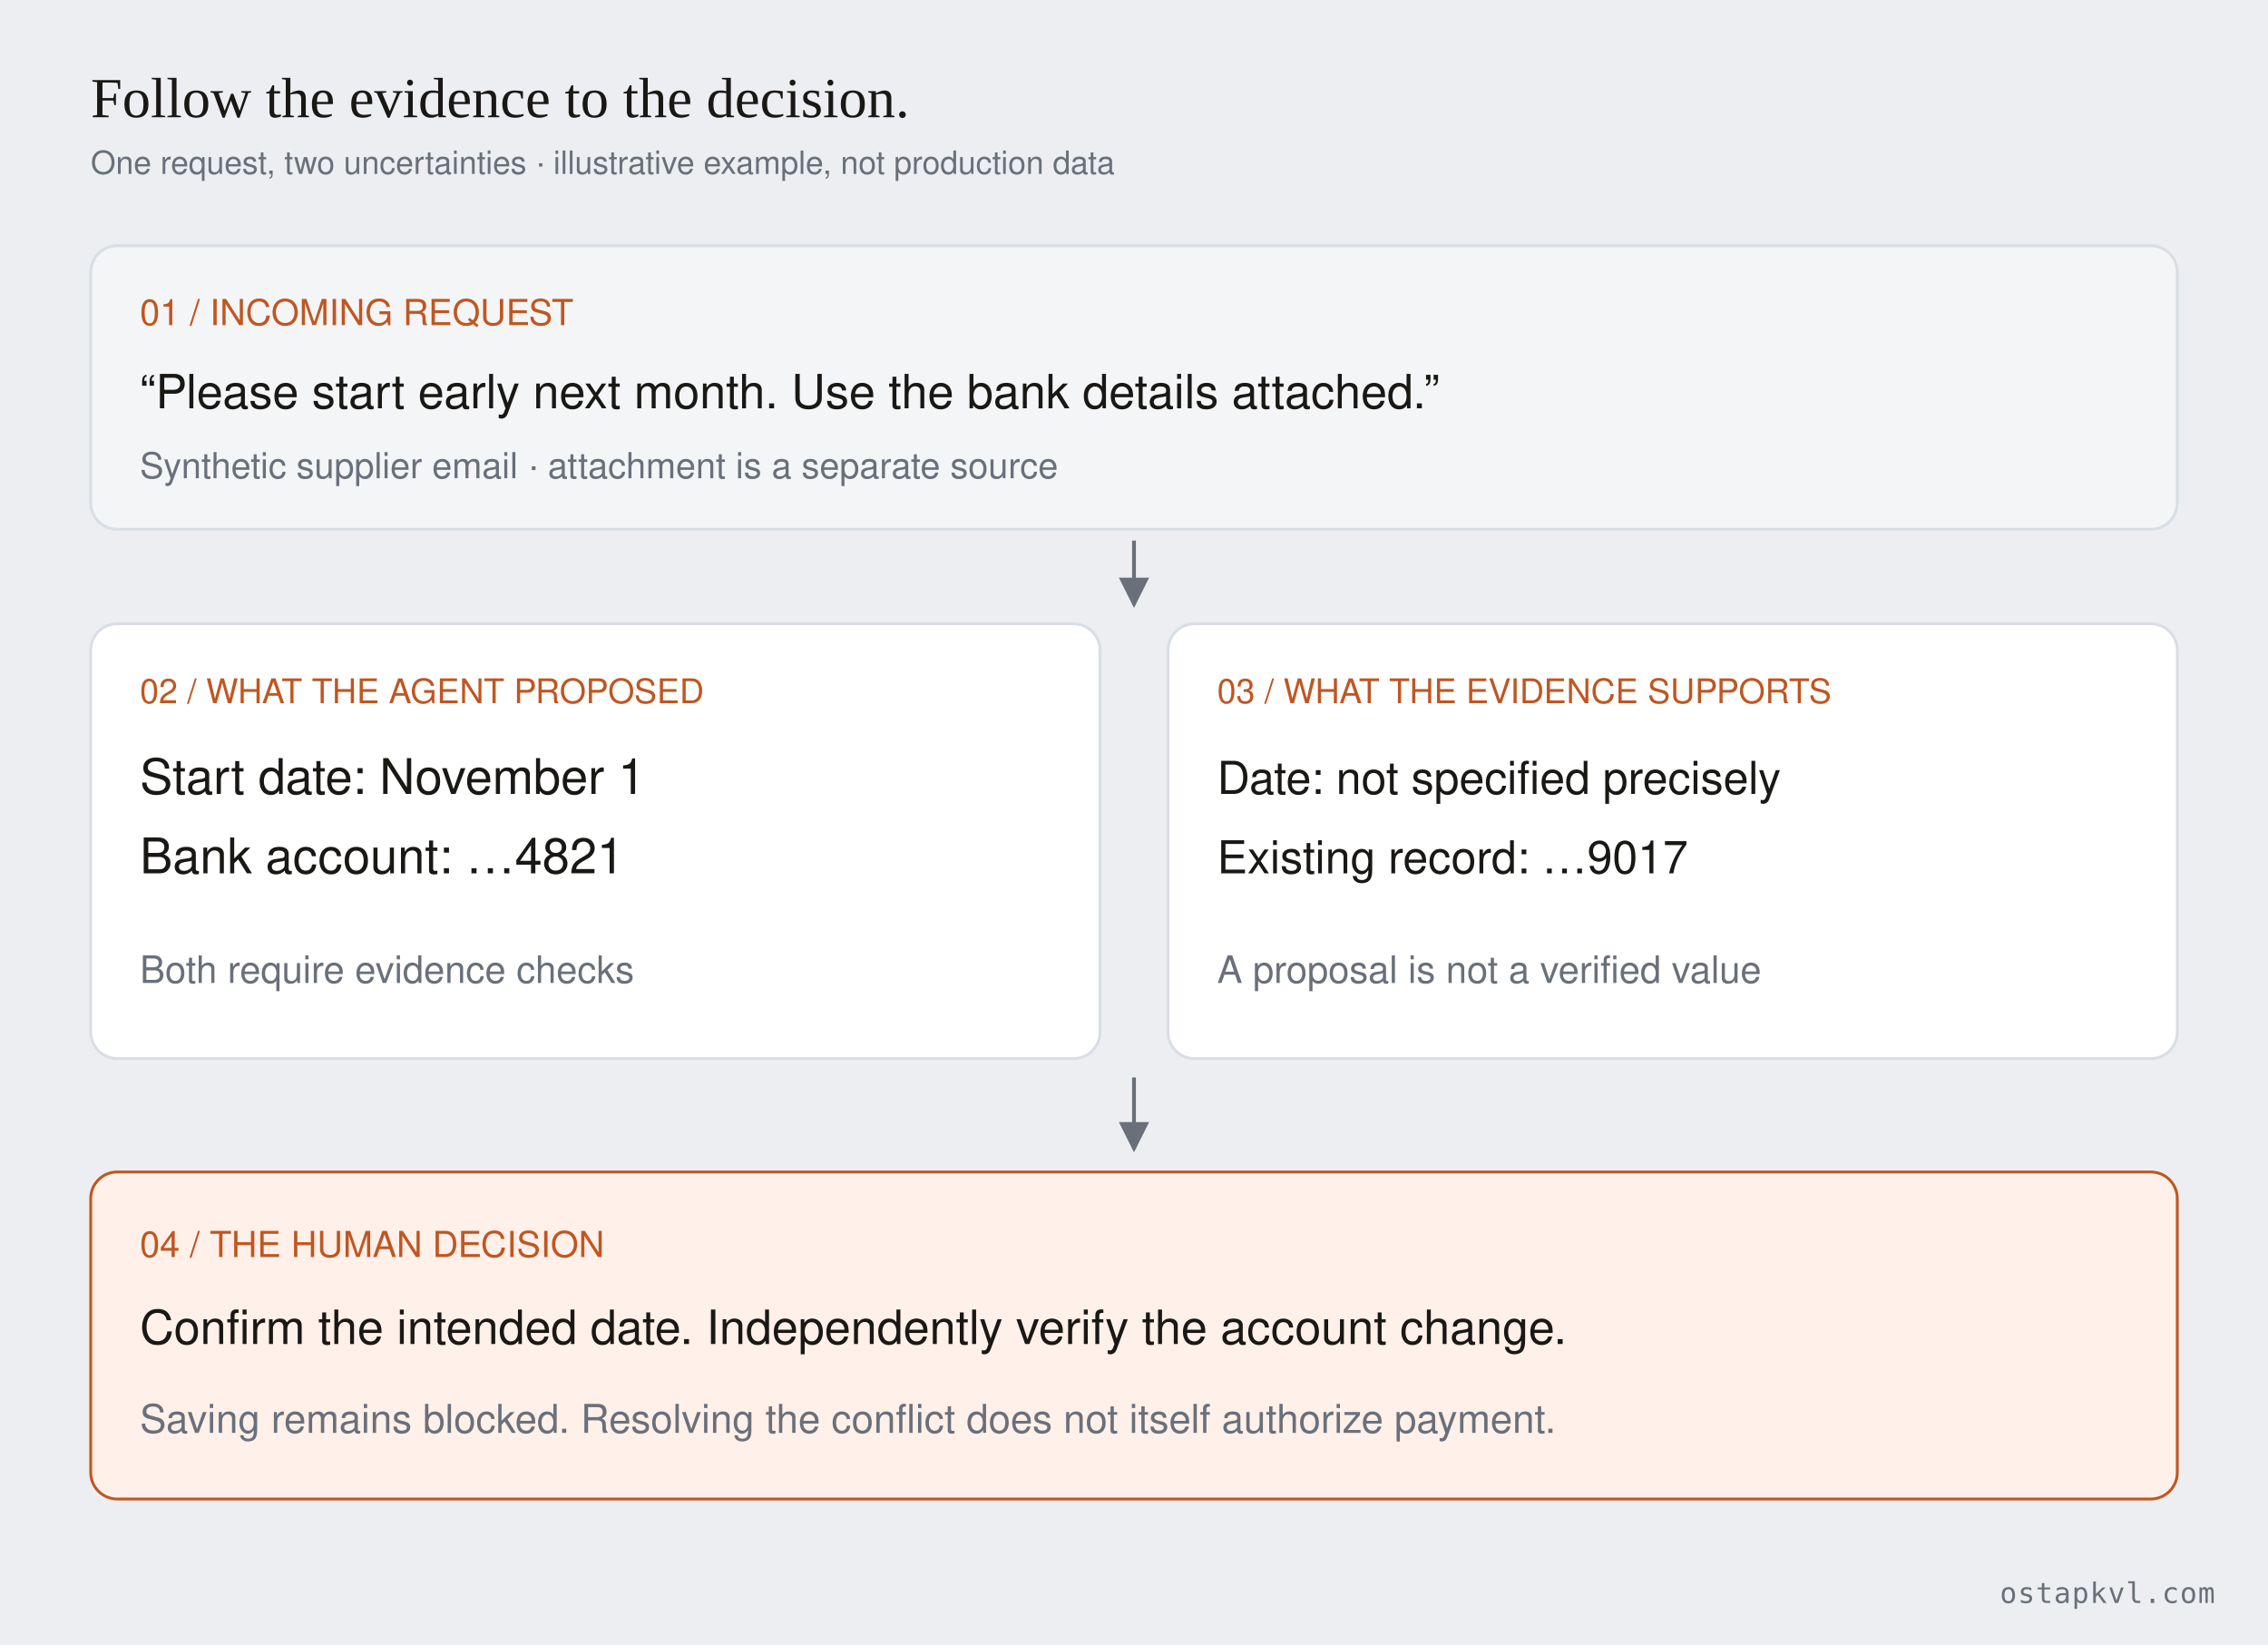
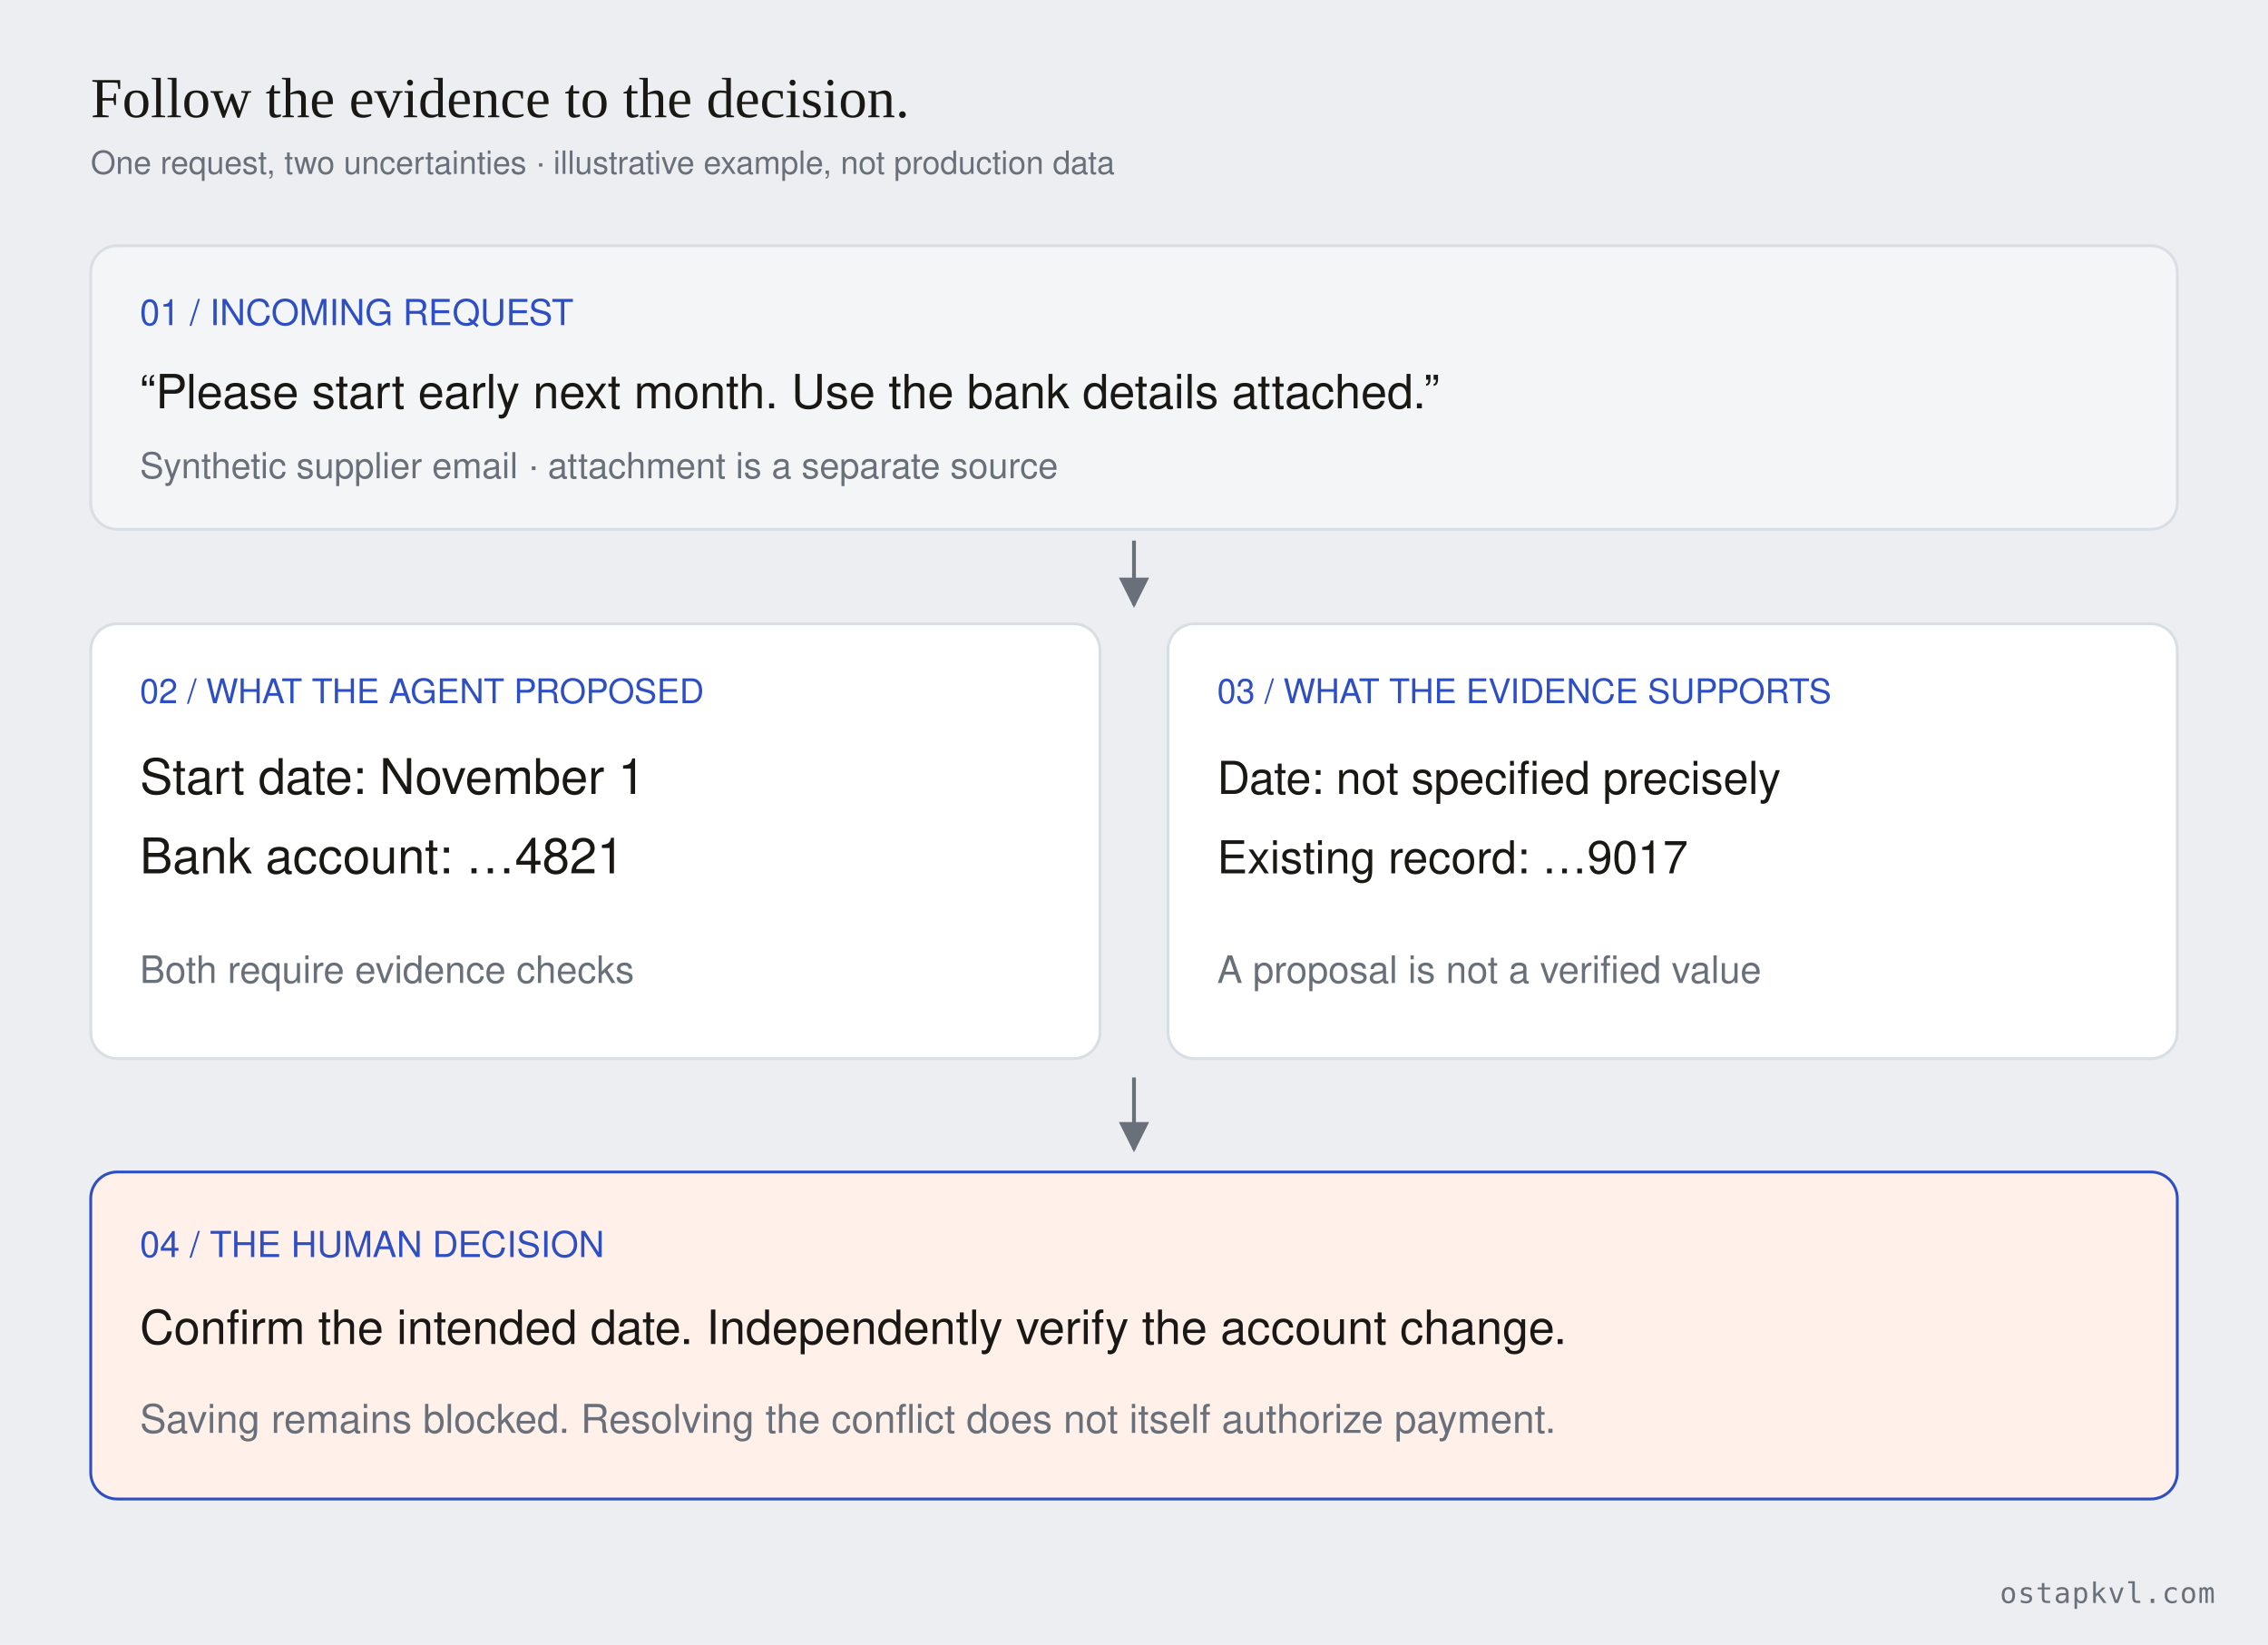
<svg xmlns="http://www.w3.org/2000/svg" width="1200" height="870" viewBox="0 0 1200 870" role="img" aria-label="Follow the evidence to the decision.">
  <defs>
    <marker id="arr" viewBox="0 0 10 10" refX="9" refY="5" markerWidth="8" markerHeight="8" orient="auto-start-reverse">
      <path d="M0,0 L10,5 L0,10 z" fill="#69707A" />
    </marker>
    <marker id="arrA" viewBox="0 0 10 10" refX="9" refY="5" markerWidth="8" markerHeight="8" orient="auto-start-reverse">
-       <path d="M0,0 L10,5 L0,10 z" fill="#C05621" />
+       <path d="M0,0 L10,5 L0,10 z" fill="#2E4EC4" />
    </marker>
  </defs>
  <rect width="100%" height="100%" fill="#ECEEF1" />
  <text x="48" y="62" font-family="Georgia, 'Times New Roman', serif" font-size="30" fill="#1A1815">Follow the evidence to the decision.</text>
  <text x="48" y="92" font-family="'Helvetica Neue', Helvetica, Arial, sans-serif" font-size="17" fill="#69707A">One request, two uncertainties · illustrative example, not production data</text>
  <rect x="48" y="130" width="1104" height="150" rx="14" fill="#F3F5F7" stroke="#D9DEE4" stroke-width="1.5" />
-   <text x="74" y="172" font-family="'Helvetica Neue', Helvetica, Arial, sans-serif" font-size="19" fill="#C05621">01 / INCOMING REQUEST</text>
+   <text x="74" y="172" font-family="'Helvetica Neue', Helvetica, Arial, sans-serif" font-size="19" fill="#2E4EC4">01 / INCOMING REQUEST</text>
  <text x="74" y="216" font-family="'Helvetica Neue', Helvetica, Arial, sans-serif" font-size="25" fill="#1A1815">“Please start early next month. Use the bank details attached.”</text>
  <text x="74" y="253" font-family="'Helvetica Neue', Helvetica, Arial, sans-serif" font-size="19" fill="#69707A">Synthetic supplier email · attachment is a separate source</text>
  <line x1="600" y1="286" x2="600" y2="320" stroke="#69707A" stroke-width="2" marker-end="url(#arr)" />
  <rect x="48" y="330" width="534" height="230" rx="14" fill="#fff" stroke="#D9DEE4" stroke-width="1.5" />
  <rect x="618" y="330" width="534" height="230" rx="14" fill="#fff" stroke="#D9DEE4" stroke-width="1.5" />
-   <text x="74" y="372" font-family="'Helvetica Neue', Helvetica, Arial, sans-serif" font-size="18" fill="#C05621">02 / WHAT THE AGENT PROPOSED</text>
+   <text x="74" y="372" font-family="'Helvetica Neue', Helvetica, Arial, sans-serif" font-size="18" fill="#2E4EC4">02 / WHAT THE AGENT PROPOSED</text>
  <text x="74" y="420" font-family="'Helvetica Neue', Helvetica, Arial, sans-serif" font-size="26" fill="#1A1815">Start date: November 1</text>
  <text x="74" y="462" font-family="'Helvetica Neue', Helvetica, Arial, sans-serif" font-size="26" fill="#1A1815">Bank account: …4821</text>
  <text x="74" y="520" font-family="'Helvetica Neue', Helvetica, Arial, sans-serif" font-size="20" fill="#69707A">Both require evidence checks</text>
-   <text x="644" y="372" font-family="'Helvetica Neue', Helvetica, Arial, sans-serif" font-size="18" fill="#C05621">03 / WHAT THE EVIDENCE SUPPORTS</text>
+   <text x="644" y="372" font-family="'Helvetica Neue', Helvetica, Arial, sans-serif" font-size="18" fill="#2E4EC4">03 / WHAT THE EVIDENCE SUPPORTS</text>
  <text x="644" y="420" font-family="'Helvetica Neue', Helvetica, Arial, sans-serif" font-size="24" fill="#1A1815">Date: not specified precisely</text>
  <text x="644" y="462" font-family="'Helvetica Neue', Helvetica, Arial, sans-serif" font-size="24" fill="#1A1815">Existing record: …9017</text>
  <text x="644" y="520" font-family="'Helvetica Neue', Helvetica, Arial, sans-serif" font-size="20" fill="#69707A">A proposal is not a verified value</text>
  <line x1="600" y1="570" x2="600" y2="608" stroke="#69707A" stroke-width="2" marker-end="url(#arr)" />
-   <rect x="48" y="620" width="1104" height="173" rx="14" fill="#FFF0E9" stroke="#C05621" stroke-width="1.5" />
-   <text x="74" y="665" font-family="'Helvetica Neue', Helvetica, Arial, sans-serif" font-size="19" fill="#C05621">04 / THE HUMAN DECISION</text>
+   <rect x="48" y="620" width="1104" height="173" rx="14" fill="#FFF0E9" stroke="#2E4EC4" stroke-width="1.5" />
+   <text x="74" y="665" font-family="'Helvetica Neue', Helvetica, Arial, sans-serif" font-size="19" fill="#2E4EC4">04 / THE HUMAN DECISION</text>
  <text x="74" y="711" font-family="'Helvetica Neue', Helvetica, Arial, sans-serif" font-size="25" fill="#1A1815">Confirm the intended date. Independently verify the account change.</text>
  <text x="74" y="758" font-family="'Helvetica Neue', Helvetica, Arial, sans-serif" font-size="21" fill="#69707A">Saving remains blocked. Resolving the conflict does not itself authorize payment.</text>
  <text x="1172" y="848" font-family="Menlo, Consolas, monospace" font-size="15" fill="#69707A" text-anchor="end" letter-spacing="0.5">ostapkvl.com</text>
</svg>
